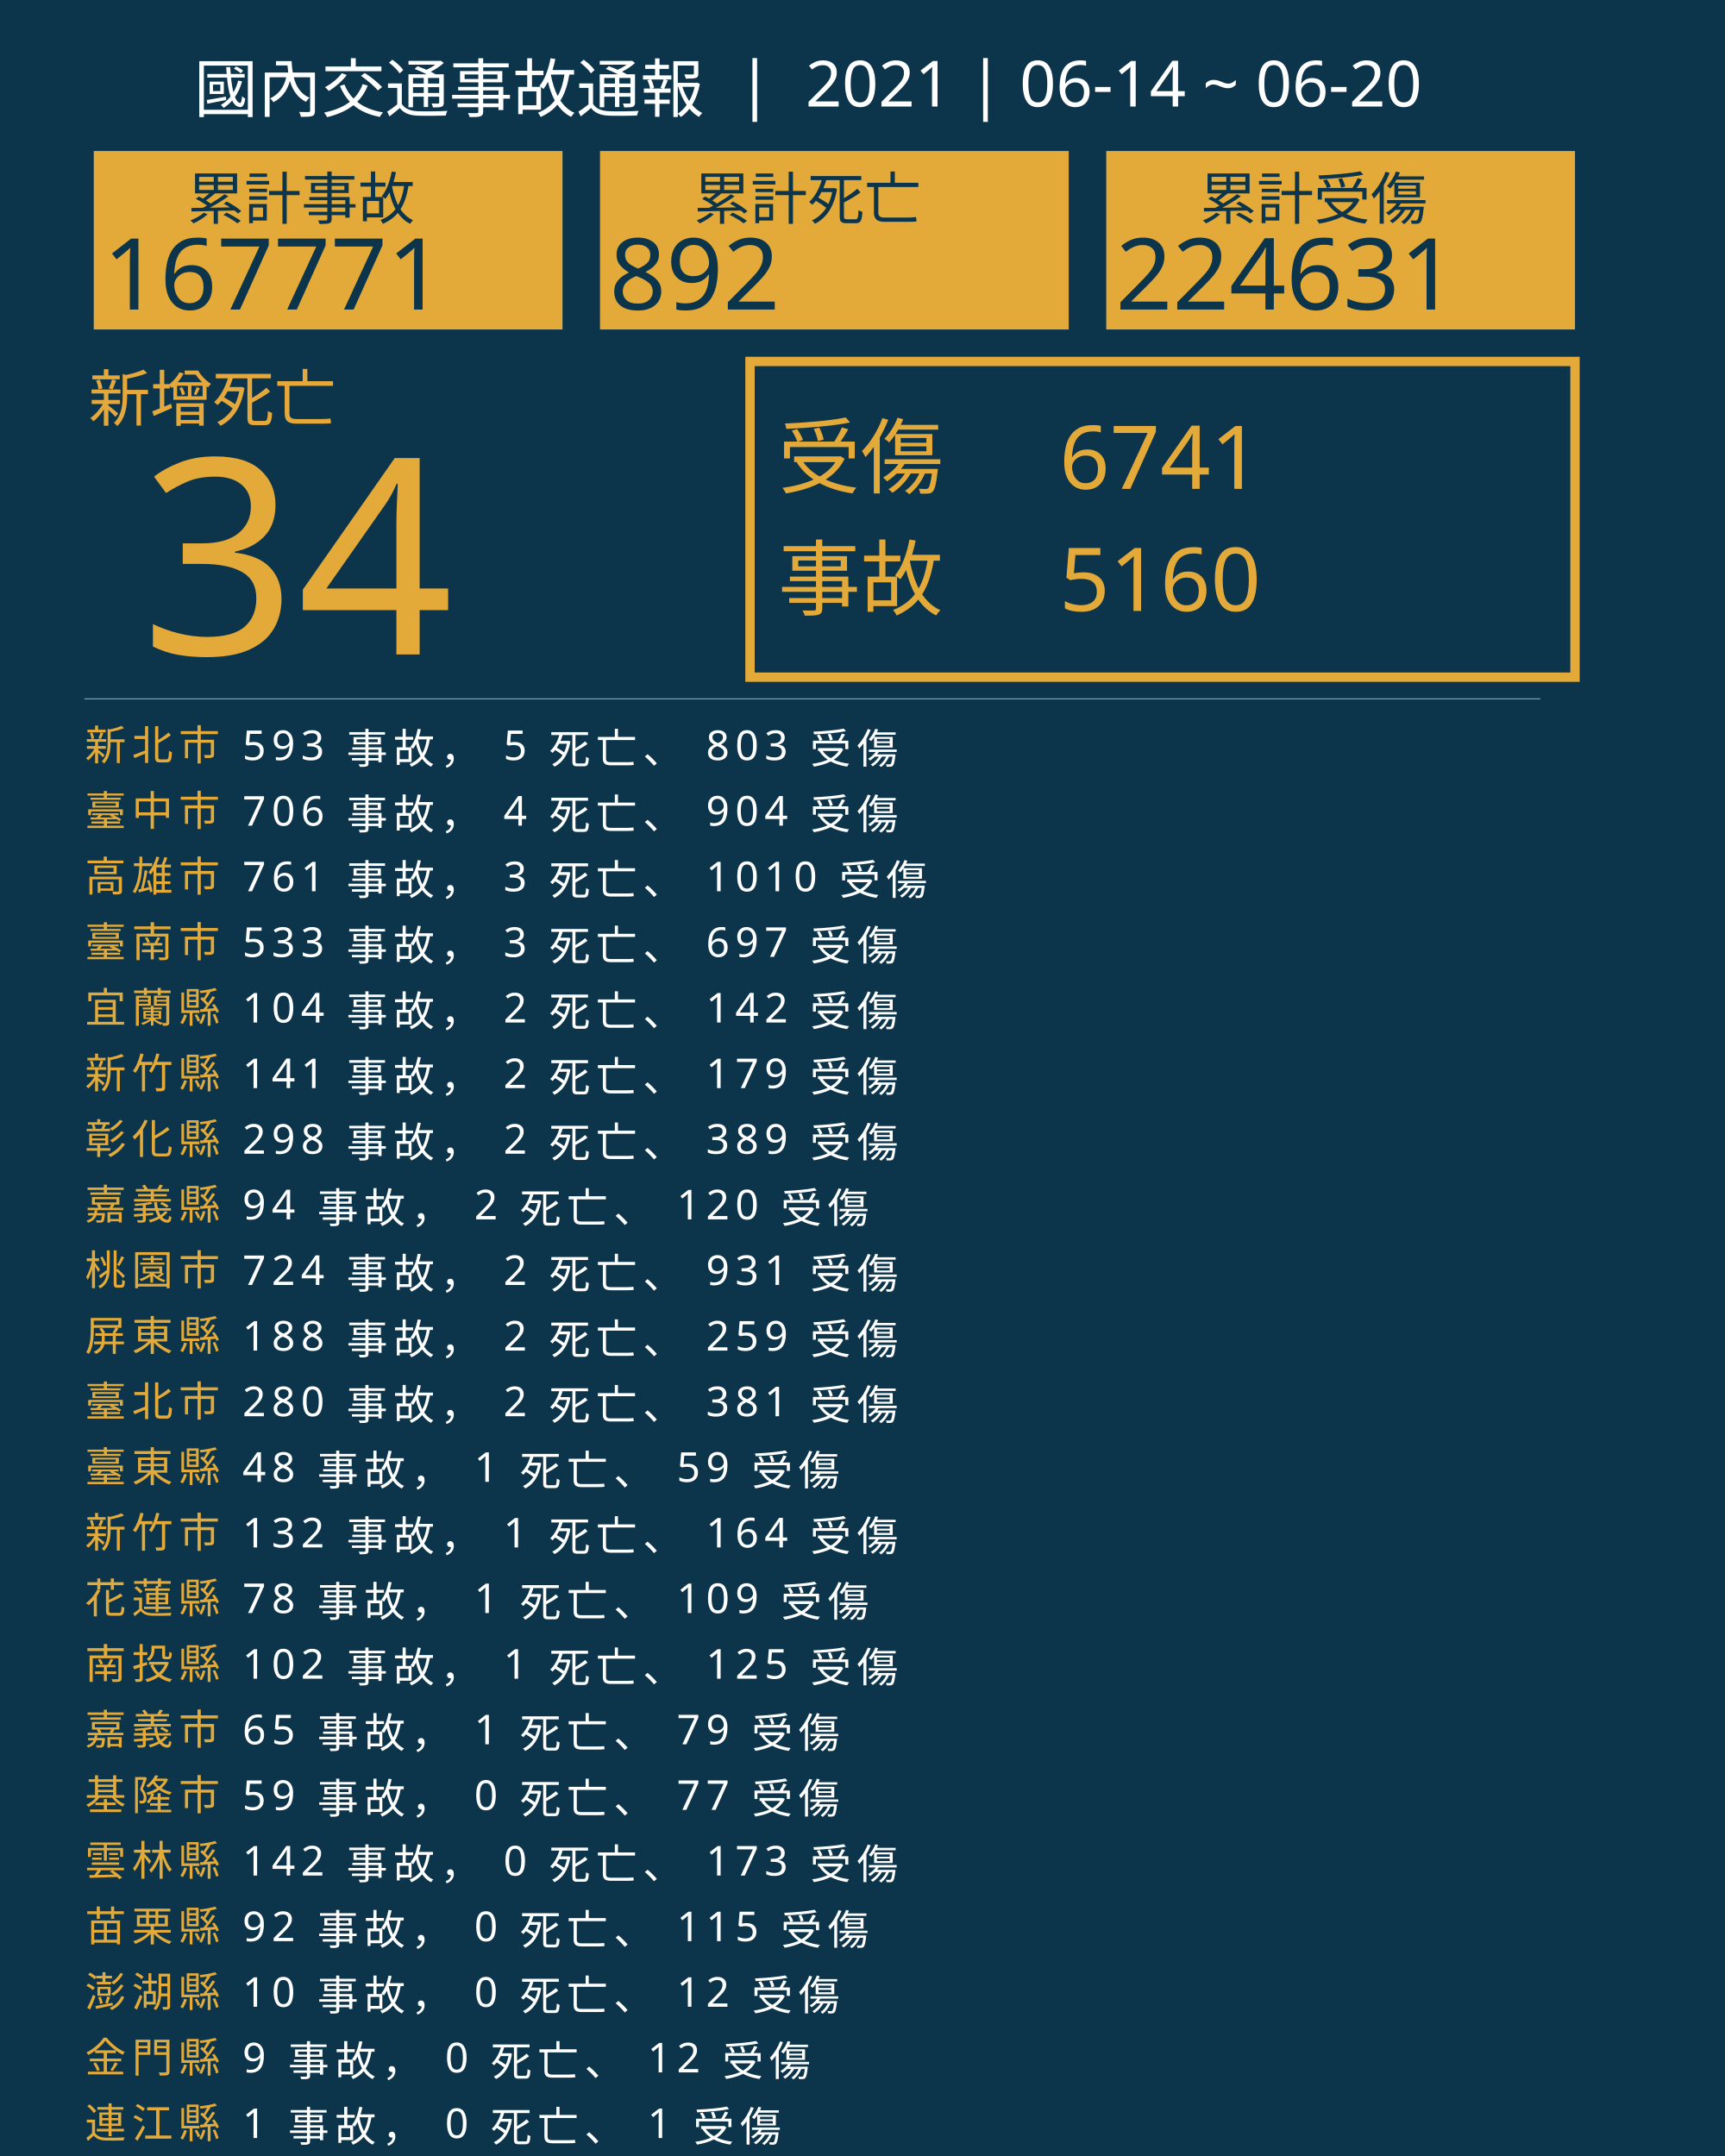
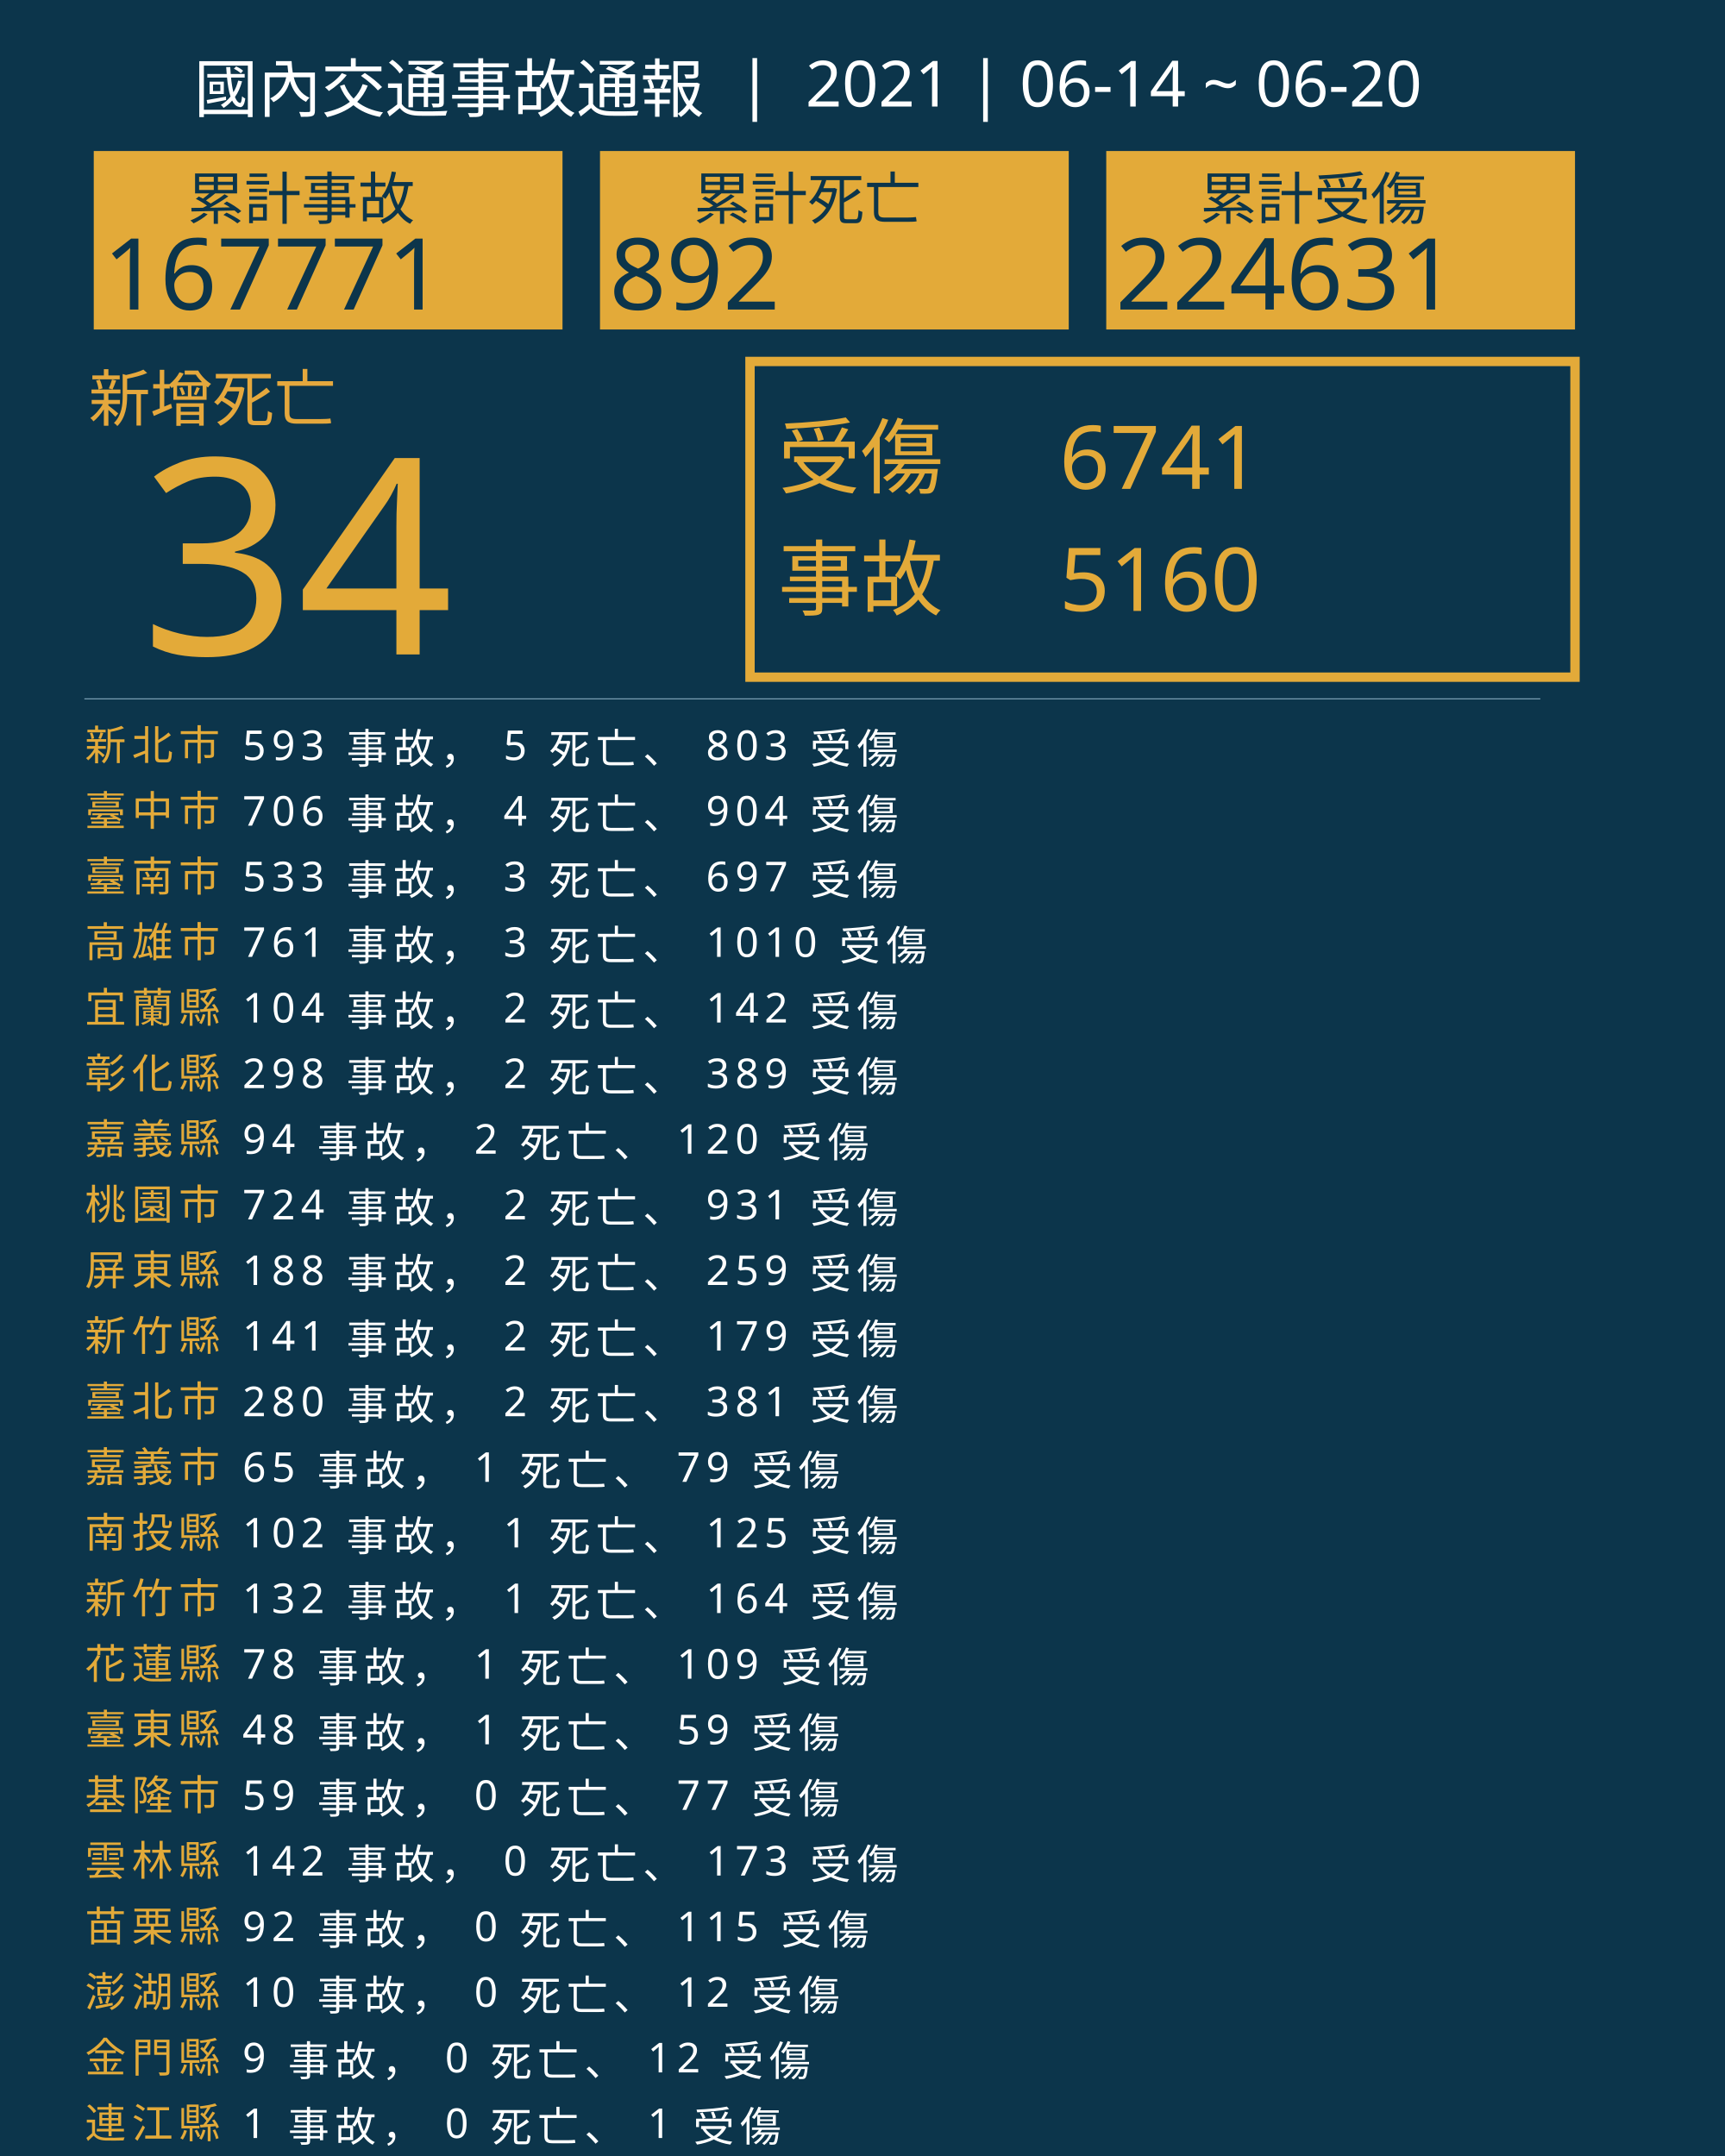
<svg xmlns="http://www.w3.org/2000/svg" version="1.1" id="圖層_1" x="0px" y="0px" viewBox="0 0 1840 2300" style="enable-background:new 0 0 1840 2300;" xml:space="preserve">
  <style type="text/css">
	.st0{fill:#0C354B;}
	.st1{fill:#E5A83D;}
	.st2{font-family:'NotoSansCJKtc-Bold-B5pc-H';}
	.st3{font-size:66px;}
	.st4{fill:#E3AA39;}
	.st5{font-family:'Arial-BoldMT';}
	.st6{font-size:291.776px;}
	.st7{fill:none;stroke:#E3AA39;stroke-miterlimit:10;stroke-width:10;}
	.st8{font-family:'NotoSansCJKtc-Light-B5pc-H';}
	.st9{font-size:88px;}
	.st10{font-family:'NotoSansCJKtc-Medium-B5pc-H';}
	.st11{font-size:94px;}
	.st12{fill:none;stroke:#8AAFC1;stroke-miterlimit:10;}
	.st13{font-size:60.649px;}
	.st14{font-size:106px;}
	.st15{fill:none;}
	.st16{font-size:44px;}
	.st17{letter-spacing:6;}
	.st18{fill:#FFFFFF;}
	.st19{letter-spacing:1;}
	.st20{font-size:68px;}
</style>
  <rect class="st0" width="1840" height="2300" />
  <text transform="matrix(1 0 0 1 94.5001 449.017)" class="st1 st2 st3">新增死亡</text>
  <g>
    <text transform="matrix(1 0 0 1 150 698.1412)" class="st4 st5 st6">34</text>
  </g>
  <g>
    <rect x="800" y="385.6" class="st7" width="880" height="336.8" />
    <g>
      <text transform="matrix(1 0 0 1 830 519.593)" class="st4 st8 st9">受傷</text>
      <text transform="matrix(1 0 0 1 1130 521.5084)" class="st4 st10 st11">6741</text>
      <text transform="matrix(1 0 0 1 1130 651.7274)" class="st4 st10 st11">5160</text>
      <text transform="matrix(1 0 0 1 830 649.4965)" class="st4 st8 st9">事故</text>
    </g>
  </g>
  <line class="st12" x1="90" y1="745.5" x2="1643" y2="745.5" />
  <g>
    <g>
      <rect x="100" y="161.1" class="st4" width="500" height="190.4" />
      <g>
        <text transform="matrix(1 0 0 1 200 233.9079)" class="st0 st10 st13">累計事故</text>
        <g>
          <text transform="matrix(1 0 0 1 110 330.2121)" class="st0 st5 st14">167771</text>
        </g>
      </g>
    </g>
    <g>
      <rect x="640" y="161.1" class="st4" width="500" height="190.4" />
      <g>
        <text transform="matrix(1 0 0 1 740 233.908)" class="st0 st10 st13">累計死亡</text>
        <g>
          <text transform="matrix(1 0 0 1 650 330.2122)" class="st0 st5 st14">892</text>
        </g>
      </g>
    </g>
    <g>
      <rect x="1180" y="161.1" class="st4" width="500" height="190.4" />
      <g>
        <text transform="matrix(1 0 0 1 1280 233.908)" class="st0 st10 st13">累計受傷</text>
        <g>
          <text transform="matrix(1 0 0 1 1190 330.2122)" class="st0 st5 st14">224631</text>
        </g>
      </g>
    </g>
  </g>
  <rect x="90.6" y="772.1" class="st15" width="1141.8" height="314.8" />
  <text transform="matrix(1 0 0 1 90.5591 810.7965)">
    <tspan x="0" y="0" class="st4 st10 st16 st17">新北市</tspan>
    <tspan x="150.6" y="0" class="st18 st10 st16 st17"> 593 事故， 5 死亡、 803 受傷</tspan>
    <tspan x="0" y="70" class="st4 st10 st16 st17">臺中市</tspan>
    <tspan x="150.6" y="70" class="st18 st10 st16 st17"> 706 事故， 4 死亡、 904 受傷</tspan>
-     <tspan x="0" y="140" class="st4 st10 st16 st17">高雄市</tspan>
-     <tspan x="150.6" y="140" class="st18 st10 st16 st17"> 761 事故， 3 死亡、 1010 受傷</tspan>
-     <tspan x="0" y="210" class="st4 st10 st16 st17">臺南市</tspan>
-     <tspan x="150.6" y="210" class="st18 st10 st16 st17"> 533 事故， 3 死亡、 697 受傷</tspan>
+     <tspan x="0" y="140" class="st4 st10 st16 st17">臺南市</tspan>
+     <tspan x="150.6" y="140" class="st18 st10 st16 st17"> 533 事故， 3 死亡、 697 受傷</tspan>
+     <tspan x="0" y="210" class="st4 st10 st16 st17">高雄市</tspan>
+     <tspan x="150.6" y="210" class="st18 st10 st16 st17"> 761 事故， 3 死亡、 1010 受傷</tspan>
    <tspan x="0" y="280" class="st4 st10 st16 st17">宜蘭縣</tspan>
    <tspan x="150.6" y="280" class="st18 st10 st16 st17"> 104 事故， 2 死亡、 142 受傷</tspan>
-     <tspan x="0" y="350" class="st4 st10 st16 st17">新竹縣</tspan>
-     <tspan x="150.6" y="350" class="st18 st10 st16 st17"> 141 事故， 2 死亡、 179 受傷</tspan>
-     <tspan x="0" y="420" class="st4 st10 st16 st17">彰化縣</tspan>
-     <tspan x="150.6" y="420" class="st18 st10 st16 st17"> 298 事故， 2 死亡、 389 受傷</tspan>
-     <tspan x="0" y="490" class="st4 st10 st16 st17">嘉義縣</tspan>
-     <tspan x="150.6" y="490" class="st18 st10 st16 st17"> 94 事故， 2 死亡、 120 受傷</tspan>
-     <tspan x="0" y="560" class="st4 st10 st16 st17">桃園市</tspan>
-     <tspan x="150.6" y="560" class="st18 st10 st16 st17"> 724 事故， 2 死亡、 931 受傷</tspan>
-     <tspan x="0" y="630" class="st4 st10 st16 st17">屏東縣</tspan>
-     <tspan x="150.6" y="630" class="st18 st10 st16 st17"> 188 事故， 2 死亡、 259 受傷</tspan>
+     <tspan x="0" y="350" class="st4 st10 st16 st17">彰化縣</tspan>
+     <tspan x="150.6" y="350" class="st18 st10 st16 st17"> 298 事故， 2 死亡、 389 受傷</tspan>
+     <tspan x="0" y="420" class="st4 st10 st16 st17">嘉義縣</tspan>
+     <tspan x="150.6" y="420" class="st18 st10 st16 st17"> 94 事故， 2 死亡、 120 受傷</tspan>
+     <tspan x="0" y="490" class="st4 st10 st16 st17">桃園市</tspan>
+     <tspan x="150.6" y="490" class="st18 st10 st16 st17"> 724 事故， 2 死亡、 931 受傷</tspan>
+     <tspan x="0" y="560" class="st4 st10 st16 st17">屏東縣</tspan>
+     <tspan x="150.6" y="560" class="st18 st10 st16 st17"> 188 事故， 2 死亡、 259 受傷</tspan>
+     <tspan x="0" y="630" class="st4 st10 st16 st17">新竹縣</tspan>
+     <tspan x="150.6" y="630" class="st18 st10 st16 st17"> 141 事故， 2 死亡、 179 受傷</tspan>
    <tspan x="0" y="700" class="st4 st10 st16 st17">臺北市</tspan>
    <tspan x="150.6" y="700" class="st18 st10 st16 st17"> 280 事故， 2 死亡、 381 受傷</tspan>
-     <tspan x="0" y="770" class="st4 st10 st16 st17">臺東縣</tspan>
-     <tspan x="150.6" y="770" class="st18 st10 st16 st17"> 48 事故， 1 死亡、 59 受傷</tspan>
-     <tspan x="0" y="840" class="st4 st10 st16 st17">新竹市</tspan>
-     <tspan x="150.6" y="840" class="st18 st10 st16 st17"> 132 事故， 1 死亡、 164 受傷</tspan>
-     <tspan x="0" y="910" class="st4 st10 st16 st17">花蓮縣</tspan>
-     <tspan x="150.6" y="910" class="st18 st10 st16 st17"> 78 事故， 1 死亡、 109 受傷</tspan>
-     <tspan x="0" y="980" class="st4 st10 st16 st17">南投縣</tspan>
-     <tspan x="150.6" y="980" class="st18 st10 st16 st17"> 102 事故， 1 死亡、 125 受傷</tspan>
-     <tspan x="0" y="1050" class="st4 st10 st16 st17">嘉義市</tspan>
-     <tspan x="150.6" y="1050" class="st18 st10 st16 st17"> 65 事故， 1 死亡、 79 受傷</tspan>
+     <tspan x="0" y="770" class="st4 st10 st16 st17">嘉義市</tspan>
+     <tspan x="150.6" y="770" class="st18 st10 st16 st17"> 65 事故， 1 死亡、 79 受傷</tspan>
+     <tspan x="0" y="840" class="st4 st10 st16 st17">南投縣</tspan>
+     <tspan x="150.6" y="840" class="st18 st10 st16 st17"> 102 事故， 1 死亡、 125 受傷</tspan>
+     <tspan x="0" y="910" class="st4 st10 st16 st17">新竹市</tspan>
+     <tspan x="150.6" y="910" class="st18 st10 st16 st17"> 132 事故， 1 死亡、 164 受傷</tspan>
+     <tspan x="0" y="980" class="st4 st10 st16 st17">花蓮縣</tspan>
+     <tspan x="150.6" y="980" class="st18 st10 st16 st17"> 78 事故， 1 死亡、 109 受傷</tspan>
+     <tspan x="0" y="1050" class="st4 st10 st16 st17">臺東縣</tspan>
+     <tspan x="150.6" y="1050" class="st18 st10 st16 st17"> 48 事故， 1 死亡、 59 受傷</tspan>
    <tspan x="0" y="1120" class="st4 st10 st16 st17">基隆市</tspan>
    <tspan x="150.6" y="1120" class="st18 st10 st16 st17"> 59 事故， 0 死亡、 77 受傷</tspan>
    <tspan x="0" y="1190" class="st4 st10 st16 st17">雲林縣</tspan>
    <tspan x="150.6" y="1190" class="st18 st10 st16 st17"> 142 事故， 0 死亡、 173 受傷</tspan>
    <tspan x="0" y="1260" class="st4 st10 st16 st17">苗栗縣</tspan>
    <tspan x="150.6" y="1260" class="st18 st10 st16 st17"> 92 事故， 0 死亡、 115 受傷</tspan>
    <tspan x="0" y="1330" class="st4 st10 st16 st17">澎湖縣</tspan>
    <tspan x="150.6" y="1330" class="st18 st10 st16 st17"> 10 事故， 0 死亡、 12 受傷</tspan>
    <tspan x="0" y="1400" class="st4 st10 st16 st17">金門縣</tspan>
    <tspan x="150.6" y="1400" class="st18 st10 st16 st17"> 9 事故， 0 死亡、 12 受傷</tspan>
    <tspan x="0" y="1470" class="st4 st10 st16 st17">連江縣</tspan>
    <tspan x="150.6" y="1470" class="st18 st10 st16 st17"> 1 事故， 0 死亡、 1 受傷</tspan>
  </text>
  <text transform="matrix(1 0 0 1 207 119.2712)" class="st18 st8 st20">國內交通事故通報  |  2021 | 06-14 ~ 06-20</text>
</svg>
